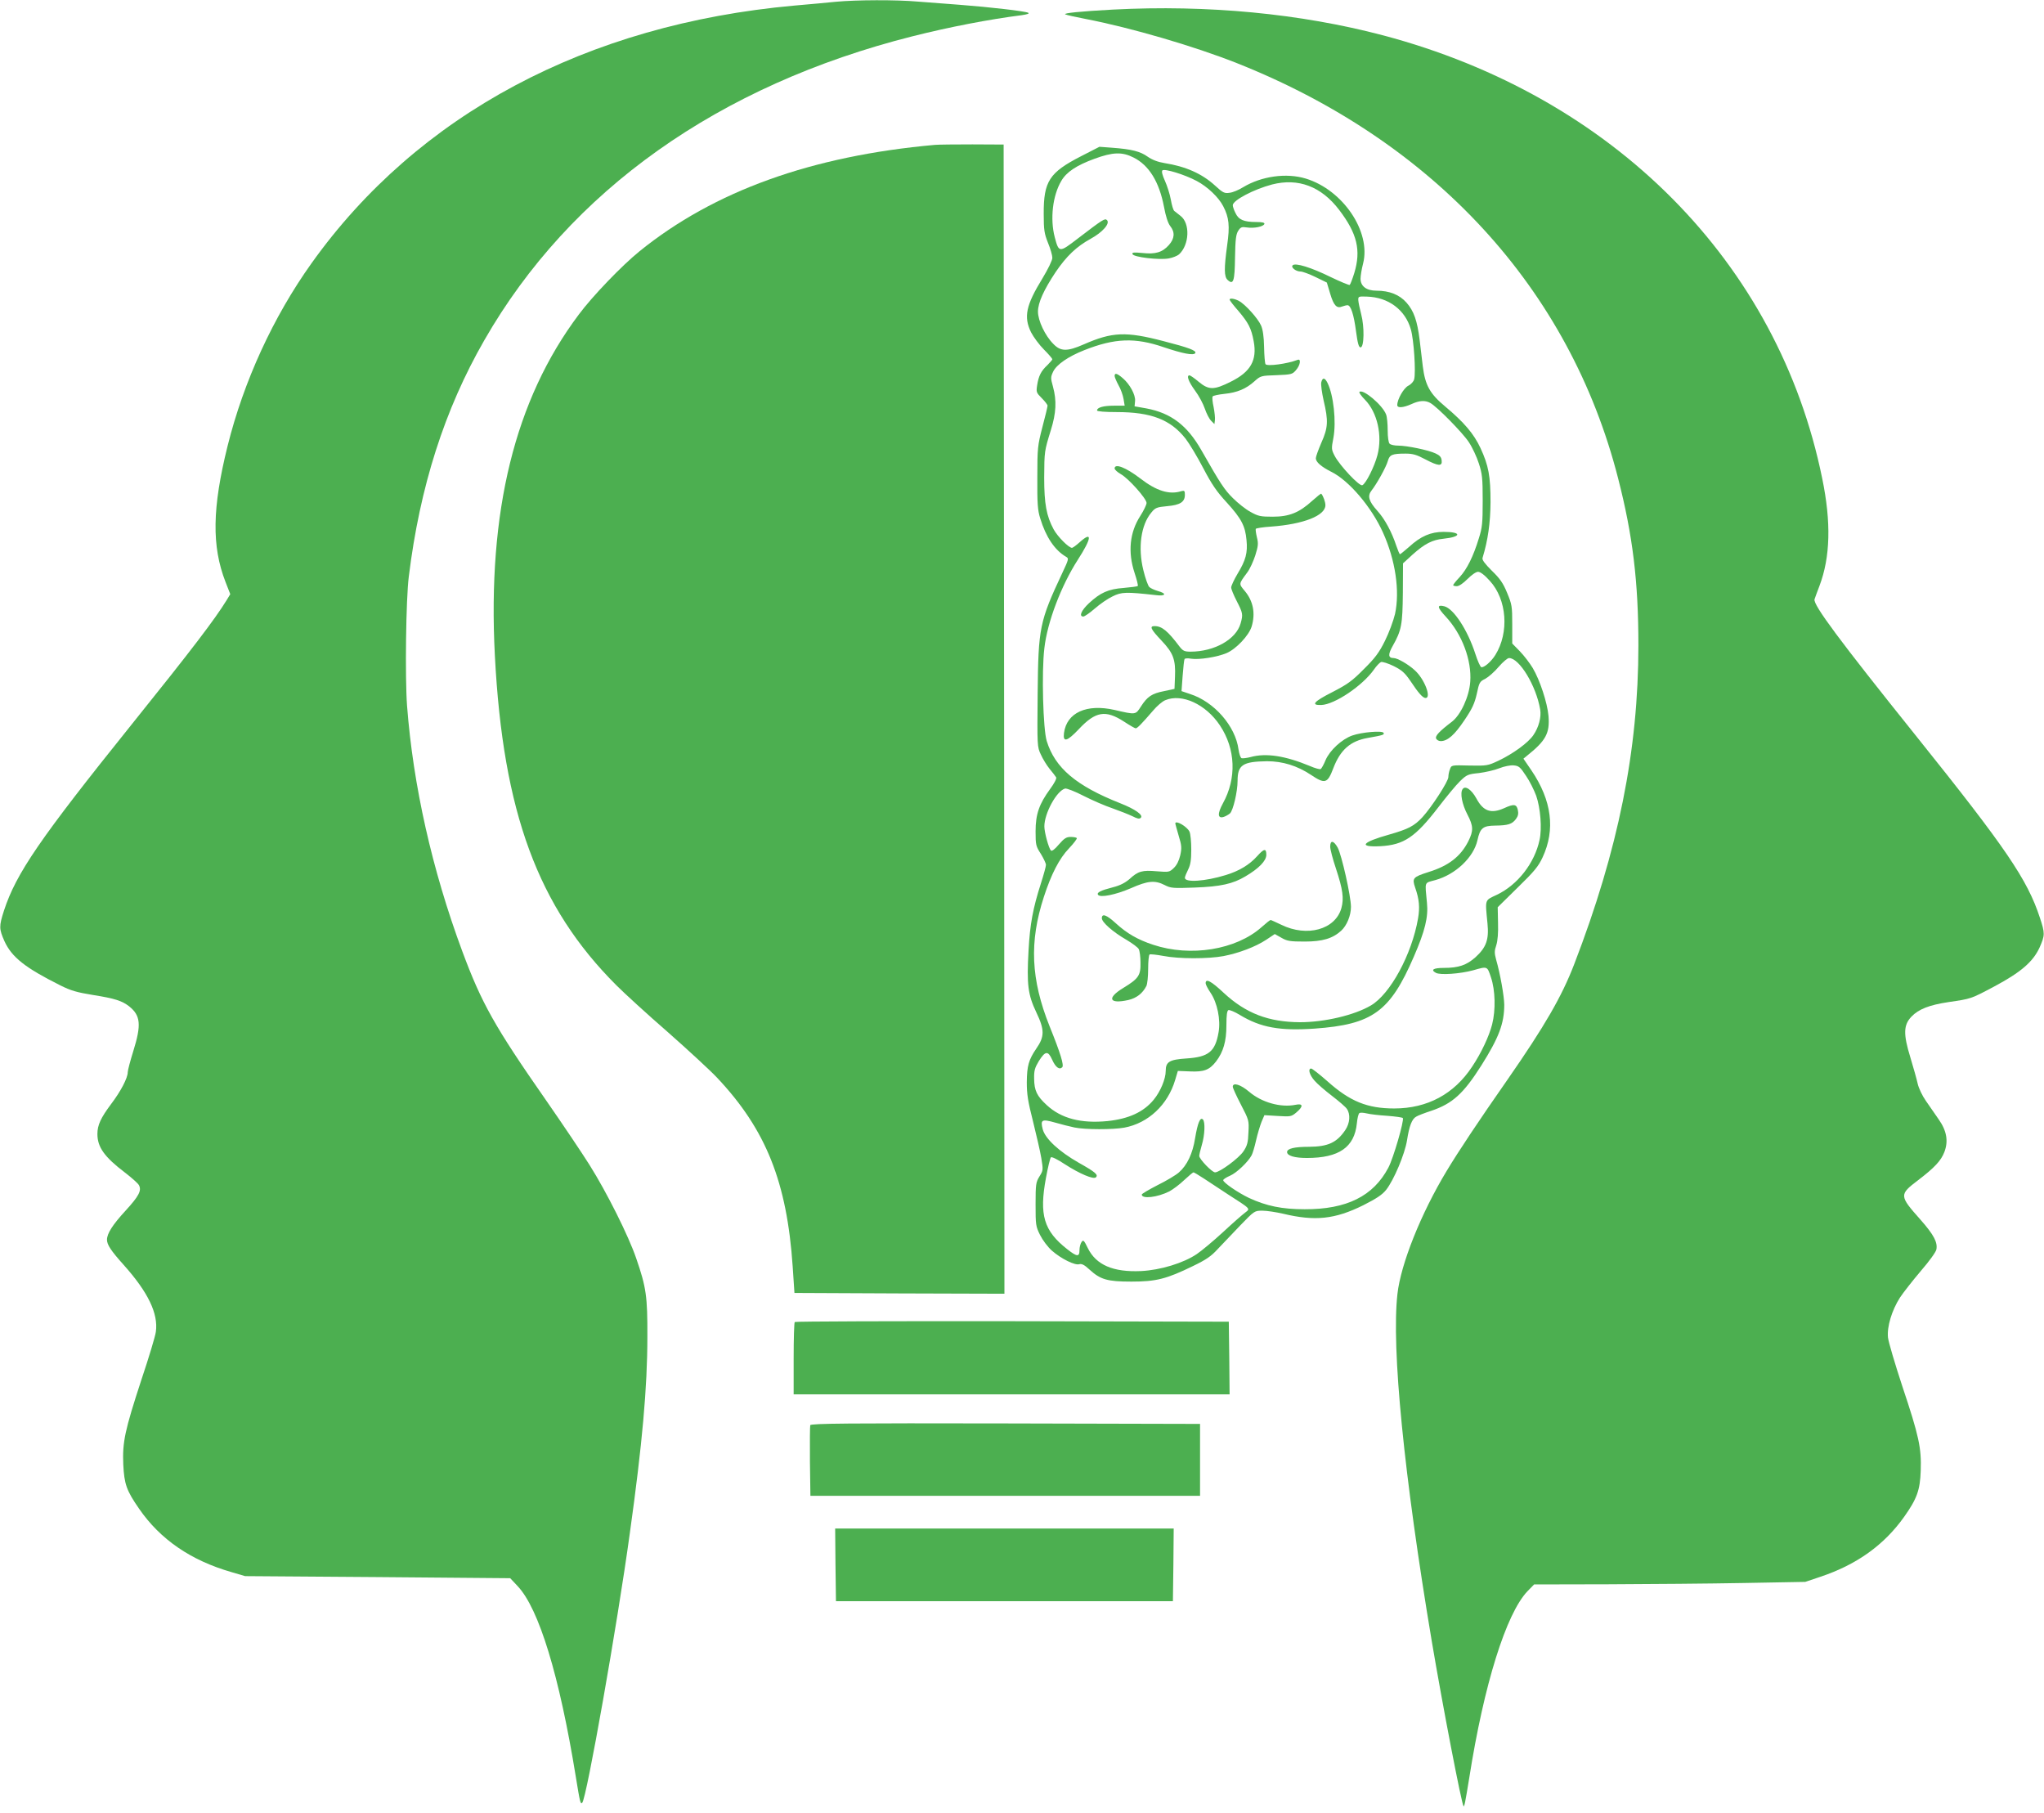
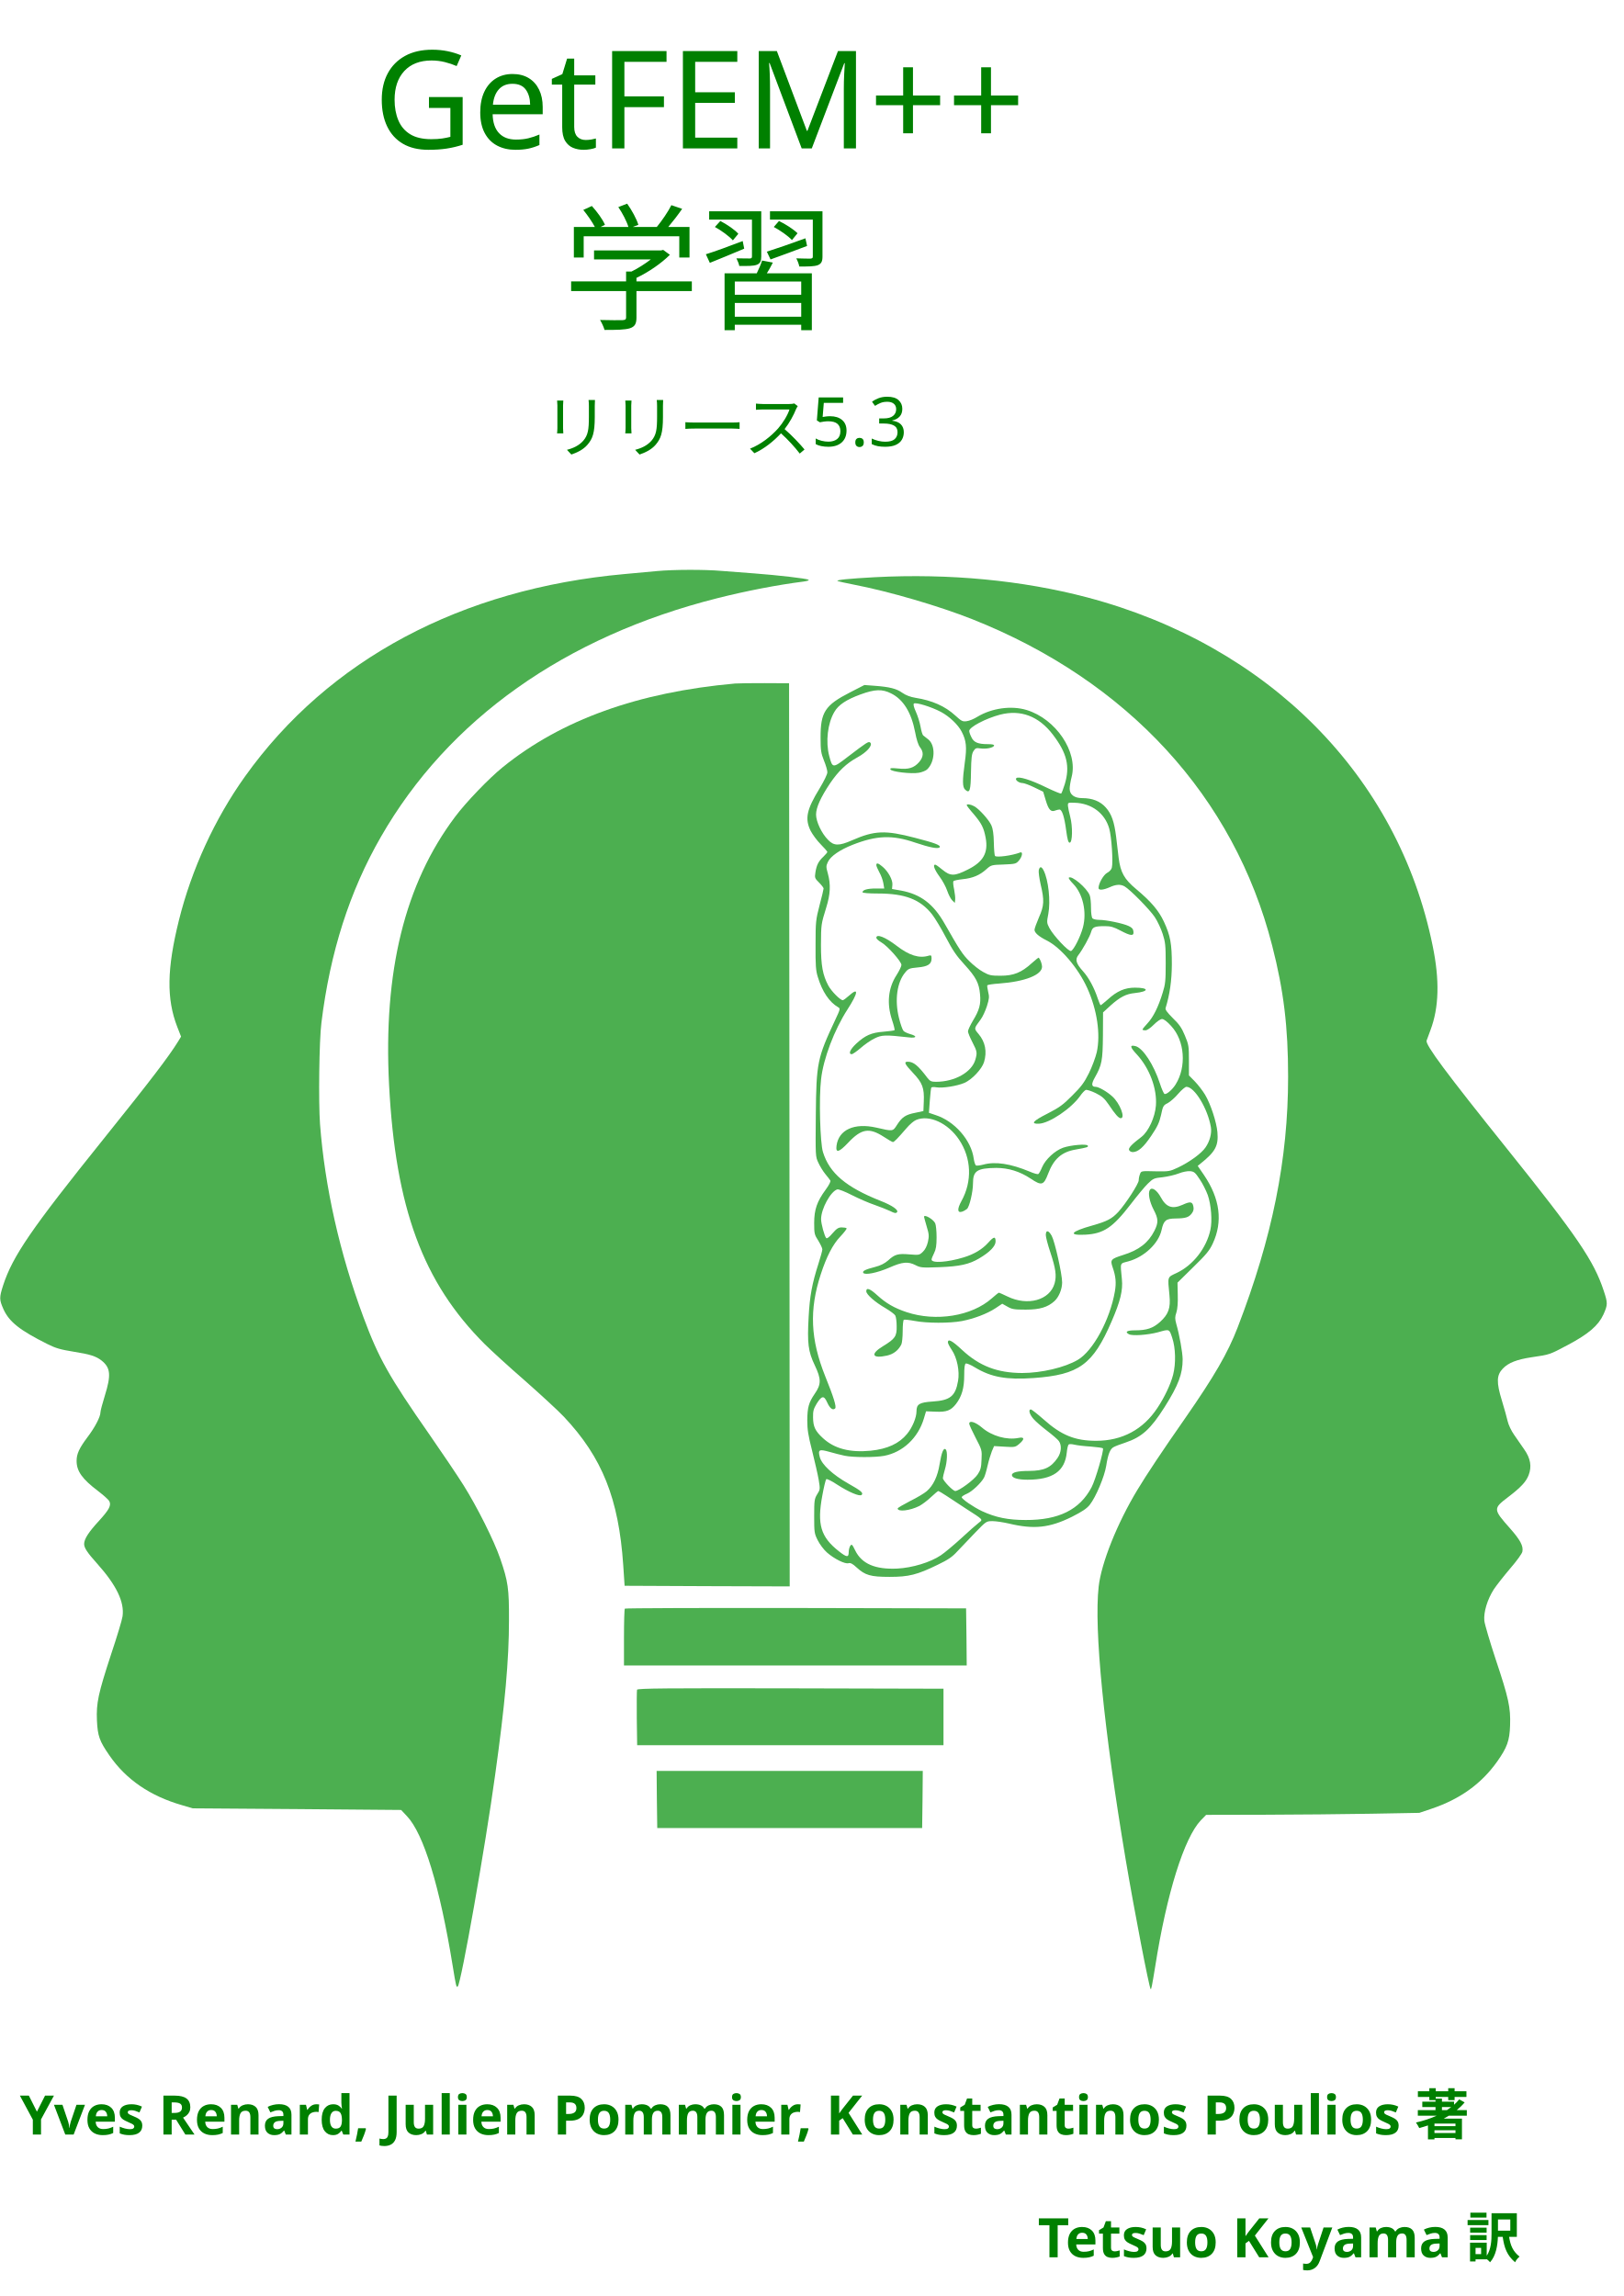
- <svg xmlns="http://www.w3.org/2000/svg" version="1.0" width="1280pt" height="1135pt" viewBox="0 0 1280 1135" preserveAspectRatio="xMidYMid meet">
-   <g transform="translate(0,1135) scale(0.1,-0.1)" fill="#4caf50" stroke="none">
-     <path d="M5235 11339 c-49 -5 -167 -16 -261 -24 -1300 -117 -2358 -681 -3023 -1613 -240 -336 -425 -739 -526 -1145 -96 -387 -100 -626 -13 -850 l30 -77 -23 -38 c-74 -120 -217 -308 -594 -777 -576 -717 -724 -933 -800 -1166 -32 -99 -31 -115 3 -192 46 -100 129 -166 349 -276 68 -34 104 -44 208 -61 133 -21 179 -36 223 -70 73 -58 78 -116 27 -280 -19 -61 -35 -121 -35 -133 0 -36 -44 -120 -104 -199 -65 -87 -86 -132 -86 -188 0 -82 44 -144 172 -241 43 -33 82 -68 88 -79 18 -34 0 -68 -82 -158 -83 -90 -118 -145 -118 -184 0 -31 25 -69 105 -158 152 -170 217 -304 201 -418 -3 -26 -44 -162 -91 -302 -103 -315 -119 -388 -113 -529 6 -123 20 -163 99 -277 133 -193 325 -324 579 -397 l85 -25 830 -6 830 -7 46 -49 c134 -141 262 -561 365 -1195 26 -160 29 -173 40 -162 27 26 220 1117 298 1687 78 558 110 915 110 1230 1 252 -7 310 -70 492 -48 141 -185 414 -292 584 -49 78 -171 259 -271 403 -325 466 -405 610 -526 935 -190 512 -308 1040 -346 1538 -13 176 -7 668 11 808 69 562 224 1047 473 1480 537 937 1468 1597 2682 1903 230 58 479 106 684 132 34 5 49 10 40 15 -18 10 -244 36 -429 50 -80 6 -197 15 -262 20 -136 12 -385 11 -513 -1z" />
-     <path d="M6970 11290 c-204 -11 -314 -22 -299 -30 8 -4 66 -17 129 -29 284 -55 677 -170 945 -276 1237 -491 2085 -1414 2388 -2600 92 -358 127 -648 127 -1045 0 -657 -126 -1281 -402 -1997 -78 -203 -186 -389 -418 -723 -181 -259 -309 -452 -380 -570 -162 -268 -288 -584 -309 -772 -38 -338 41 -1136 215 -2173 68 -404 187 -1021 199 -1033 5 -6 10 19 36 178 92 585 231 1027 364 1167 l42 43 464 1 c255 1 637 4 849 8 l385 7 95 32 c227 76 398 198 524 375 80 113 100 167 104 289 5 143 -11 217 -115 528 -46 140 -87 278 -90 306 -7 68 24 170 75 250 22 33 81 108 131 167 52 60 94 118 97 134 9 45 -17 93 -98 185 -136 153 -136 158 -15 250 102 78 142 121 163 175 26 68 15 133 -35 204 -22 32 -59 85 -81 117 -22 31 -45 80 -51 107 -6 28 -27 102 -46 165 -45 146 -43 203 7 255 45 47 112 73 232 91 143 21 138 19 287 98 165 88 242 154 283 243 34 77 35 89 2 188 -78 238 -212 435 -770 1131 -487 607 -651 828 -641 862 3 10 17 47 31 84 68 180 74 398 17 673 -275 1351 -1307 2392 -2751 2774 -516 136 -1098 192 -1690 161z" />
-     <path d="M5855 10443 c-772 -69 -1384 -289 -1850 -666 -109 -88 -295 -281 -381 -397 -400 -533 -572 -1232 -525 -2135 51 -980 269 -1573 762 -2065 48 -48 192 -180 321 -292 128 -113 268 -242 310 -287 305 -324 436 -652 472 -1181 l11 -165 658 -3 657 -2 -2 3597 -3 3598 -195 1 c-107 0 -213 -1 -235 -3z" />
-     <path d="M6770 10372 c-199 -102 -235 -157 -234 -362 0 -101 4 -123 27 -181 15 -36 27 -78 27 -93 0 -16 -26 -69 -62 -129 -103 -168 -119 -241 -71 -338 15 -29 51 -78 80 -107 29 -29 53 -57 53 -61 0 -4 -14 -20 -31 -37 -40 -37 -55 -68 -64 -125 -7 -44 -5 -48 29 -82 20 -20 36 -41 36 -47 0 -6 -14 -66 -32 -133 -30 -116 -32 -131 -32 -317 -1 -161 2 -205 18 -255 35 -116 91 -200 162 -241 18 -10 17 -15 -23 -100 -143 -305 -151 -342 -155 -759 -3 -325 -3 -331 20 -379 12 -27 37 -68 55 -90 19 -23 37 -46 41 -53 4 -7 -12 -38 -38 -73 -68 -93 -91 -157 -91 -265 0 -85 2 -93 33 -141 17 -28 32 -59 32 -69 0 -10 -14 -61 -31 -114 -51 -159 -69 -257 -78 -422 -12 -213 -4 -277 49 -388 52 -109 52 -151 -1 -227 -47 -69 -58 -107 -59 -210 0 -74 7 -120 39 -245 21 -85 45 -188 52 -230 12 -74 12 -77 -12 -115 -22 -36 -24 -49 -24 -174 0 -128 1 -138 28 -192 16 -32 48 -75 74 -98 58 -51 145 -94 172 -85 15 4 32 -4 64 -34 68 -62 110 -75 262 -75 154 0 219 16 385 97 83 40 115 62 155 106 28 30 91 96 141 148 90 93 90 93 140 93 27 0 85 -9 129 -19 200 -48 324 -35 502 53 83 42 119 66 143 96 49 62 117 224 131 310 14 91 31 135 58 149 11 7 53 23 93 36 134 45 203 108 315 285 109 173 143 262 143 380 -1 55 -25 192 -51 282 -11 41 -11 55 1 90 9 28 13 78 11 141 l-2 97 125 123 c104 101 130 133 156 189 81 174 58 356 -70 545 l-50 73 22 18 c119 95 144 142 135 250 -7 81 -54 225 -99 300 -18 30 -54 77 -80 104 l-48 49 0 120 c0 113 -2 125 -32 197 -25 61 -45 90 -96 139 -44 44 -62 68 -58 80 34 111 49 219 50 348 0 164 -12 230 -63 340 -42 90 -103 161 -221 260 -96 80 -125 133 -140 250 -5 44 -14 119 -20 168 -15 119 -36 180 -82 232 -44 50 -107 75 -188 75 -63 0 -100 28 -100 75 0 18 7 61 16 95 51 199 -126 461 -359 532 -122 37 -277 15 -392 -54 -27 -17 -65 -33 -85 -35 -32 -5 -42 0 -91 45 -82 75 -184 120 -317 141 -42 7 -76 20 -105 40 -46 33 -100 47 -222 56 l-80 6 -115 -59z m328 -8 c97 -48 161 -152 191 -308 11 -60 25 -103 39 -121 31 -39 28 -78 -8 -119 -41 -46 -84 -59 -166 -50 -54 5 -66 4 -62 -7 6 -19 167 -38 227 -27 24 4 53 16 64 25 66 60 71 196 9 242 -15 12 -32 25 -38 30 -7 5 -16 37 -22 71 -6 34 -23 87 -37 118 -16 35 -22 59 -16 65 13 13 140 -26 215 -66 68 -36 138 -103 166 -158 37 -71 42 -124 25 -243 -20 -146 -20 -199 3 -219 36 -33 44 -8 46 141 2 114 6 145 20 167 15 23 22 26 54 21 45 -7 104 5 110 22 2 8 -12 12 -51 12 -77 0 -111 14 -130 56 -10 19 -17 41 -17 49 0 31 132 100 246 130 164 42 308 -12 420 -159 113 -148 138 -253 95 -395 -12 -39 -25 -72 -29 -75 -4 -2 -58 20 -118 49 -124 61 -222 91 -239 74 -13 -13 20 -39 50 -39 11 0 53 -15 92 -34 l72 -35 21 -70 c22 -74 41 -94 75 -80 11 4 26 8 33 8 21 1 40 -58 54 -165 10 -74 17 -99 28 -99 23 0 25 130 4 208 -9 34 -17 73 -18 87 -1 24 1 25 54 23 135 -4 240 -83 275 -205 19 -66 32 -267 21 -312 -3 -14 -19 -32 -37 -41 -29 -15 -69 -85 -69 -121 0 -20 37 -17 89 6 49 23 86 25 118 7 43 -24 203 -187 241 -245 22 -33 50 -93 63 -134 21 -65 24 -91 24 -233 0 -140 -3 -169 -24 -235 -35 -115 -75 -194 -120 -243 -23 -24 -41 -47 -41 -51 0 -3 10 -6 23 -6 14 0 40 18 67 45 26 26 53 45 66 45 14 0 41 -20 73 -56 108 -117 123 -324 35 -465 -26 -42 -72 -81 -88 -76 -6 2 -23 39 -37 83 -49 151 -136 283 -194 298 -48 12 -46 -6 9 -65 102 -110 163 -273 153 -408 -7 -93 -59 -206 -114 -249 -79 -60 -106 -89 -100 -105 4 -10 17 -17 29 -17 43 0 87 39 148 130 50 74 64 105 78 166 15 71 18 77 53 94 20 11 58 44 84 75 26 30 55 55 65 55 65 0 170 -174 195 -322 8 -48 -9 -112 -43 -161 -32 -47 -126 -116 -219 -160 -66 -31 -72 -32 -181 -30 -112 3 -113 3 -122 -23 -6 -14 -10 -36 -10 -49 0 -27 -103 -186 -162 -251 -52 -56 -89 -75 -208 -109 -172 -48 -197 -80 -56 -73 147 8 219 56 364 245 50 65 110 138 135 162 42 41 50 44 119 51 40 5 97 18 127 30 30 12 70 20 90 18 32 -3 41 -10 77 -65 23 -33 51 -90 64 -125 27 -78 37 -205 21 -277 -31 -145 -137 -281 -267 -343 -78 -37 -74 -24 -59 -180 10 -101 -8 -150 -75 -211 -56 -50 -106 -67 -199 -67 -65 0 -84 -12 -49 -31 28 -15 151 -6 233 16 91 26 88 27 112 -45 27 -80 30 -204 7 -294 -19 -74 -68 -179 -125 -264 -113 -172 -281 -262 -488 -262 -168 0 -277 44 -418 170 -50 44 -96 80 -102 80 -22 0 -11 -40 21 -76 17 -20 67 -63 109 -95 43 -33 85 -69 93 -81 24 -34 20 -90 -10 -134 -53 -78 -108 -103 -226 -104 -92 0 -138 -11 -138 -33 0 -23 47 -37 124 -37 201 0 298 67 313 217 3 32 10 61 16 64 5 4 25 3 46 -2 20 -5 78 -12 129 -15 51 -4 94 -10 97 -14 9 -15 -59 -251 -91 -311 -94 -178 -261 -261 -524 -260 -141 0 -239 20 -349 71 -69 33 -161 96 -161 111 0 5 19 18 43 28 40 17 113 86 135 128 6 11 19 53 28 94 9 40 25 92 34 115 l18 42 84 -5 c80 -5 85 -4 116 22 45 38 43 58 -5 48 -93 -19 -213 15 -291 82 -53 45 -102 60 -102 31 0 -8 23 -58 51 -112 50 -96 51 -99 47 -174 -2 -63 -8 -84 -31 -118 -28 -43 -149 -132 -178 -132 -19 0 -99 83 -99 103 0 7 7 38 16 68 19 63 22 145 7 160 -17 17 -33 -21 -49 -117 -15 -96 -50 -170 -102 -215 -18 -16 -78 -52 -133 -79 -54 -28 -99 -54 -99 -59 0 -29 98 -18 173 20 22 12 64 43 92 70 29 27 55 49 59 49 3 0 32 -17 64 -38 31 -21 100 -66 152 -100 146 -94 141 -88 106 -115 -16 -12 -79 -67 -138 -122 -60 -55 -134 -117 -164 -137 -83 -56 -227 -100 -348 -106 -175 -8 -282 38 -334 144 -24 49 -28 53 -39 38 -7 -10 -13 -33 -13 -51 0 -44 -16 -42 -77 6 -147 115 -176 215 -133 446 12 66 26 124 31 129 5 5 42 -13 87 -43 93 -60 180 -97 195 -82 16 16 -4 33 -109 92 -121 69 -208 149 -224 208 -16 61 -6 66 76 43 38 -11 93 -25 122 -31 67 -14 242 -14 313 -1 150 28 272 143 318 298 l17 57 76 -3 c87 -4 122 9 163 62 46 60 65 127 65 226 0 66 4 92 13 96 7 2 40 -11 72 -31 131 -79 251 -100 468 -85 362 26 472 106 621 451 70 161 91 248 82 336 -13 139 -19 123 53 143 126 35 239 142 263 249 17 77 34 91 111 92 81 1 106 9 130 41 14 19 17 34 12 57 -8 37 -25 39 -86 11 -81 -36 -130 -20 -173 60 -31 57 -71 84 -87 59 -17 -24 -3 -95 30 -158 38 -73 39 -102 6 -168 -48 -95 -123 -154 -250 -193 -97 -31 -103 -38 -83 -97 26 -74 30 -125 18 -194 -39 -225 -174 -473 -295 -544 -103 -61 -291 -105 -444 -105 -197 1 -339 55 -478 184 -79 74 -113 92 -113 60 0 -8 14 -35 31 -60 42 -62 64 -169 50 -247 -21 -122 -63 -155 -202 -164 -106 -7 -129 -21 -129 -78 0 -50 -33 -129 -75 -180 -63 -77 -156 -120 -290 -134 -165 -16 -289 16 -380 100 -62 57 -78 91 -79 165 -1 51 4 68 29 110 41 65 58 67 84 9 21 -47 45 -65 63 -47 12 12 -11 88 -79 256 -118 295 -128 529 -36 811 46 142 97 241 157 303 31 33 53 62 49 65 -3 4 -21 7 -39 7 -26 0 -40 -9 -73 -47 -26 -31 -44 -44 -50 -38 -14 15 -41 114 -41 151 0 82 77 223 130 237 10 2 62 -18 116 -46 55 -28 136 -63 181 -78 45 -16 101 -38 124 -49 31 -16 44 -19 53 -10 17 17 -35 54 -129 91 -276 109 -408 221 -460 389 -23 73 -33 433 -15 581 18 163 105 392 210 555 87 135 92 182 11 109 -21 -19 -43 -35 -48 -35 -20 0 -90 70 -115 116 -45 84 -59 159 -59 324 1 165 1 165 42 298 33 106 37 183 13 271 -15 54 -15 60 1 94 21 44 94 95 196 135 190 75 317 80 497 18 119 -40 186 -53 197 -37 9 16 -39 34 -198 75 -237 62 -322 58 -500 -20 -105 -46 -145 -45 -191 3 -52 52 -96 146 -96 202 0 56 37 137 111 248 68 100 130 159 219 208 75 41 123 96 102 117 -13 13 -26 4 -182 -115 -117 -90 -119 -90 -145 8 -30 115 -13 261 41 352 32 56 96 98 208 139 115 42 173 44 244 8z" />
-     <path d="M7700 9474 c0 -4 25 -37 57 -73 62 -74 79 -107 94 -188 22 -118 -19 -191 -142 -252 -107 -54 -139 -54 -203 -1 -26 22 -52 40 -57 40 -21 0 -6 -40 35 -96 24 -32 51 -83 61 -113 10 -29 27 -63 39 -75 l21 -21 3 24 c2 14 -2 51 -8 82 -7 31 -10 61 -6 67 3 5 36 12 73 16 81 8 137 32 189 79 38 34 41 35 137 38 94 4 100 5 123 32 27 31 33 73 10 64 -64 -25 -192 -42 -201 -27 -4 6 -8 54 -9 108 -1 63 -8 110 -19 134 -19 44 -100 134 -139 154 -28 15 -58 19 -58 8z" />
-     <path d="M6980 8996 c0 -7 11 -33 24 -57 14 -24 28 -63 32 -87 l7 -42 -67 0 c-66 0 -106 -11 -106 -30 0 -6 51 -10 123 -10 216 0 337 -47 431 -166 24 -31 74 -114 111 -185 53 -101 84 -147 148 -216 91 -100 115 -146 123 -235 8 -79 -5 -126 -56 -210 -22 -37 -40 -76 -40 -86 0 -11 16 -49 35 -86 38 -74 40 -83 24 -139 -28 -100 -164 -177 -314 -177 -37 0 -47 5 -67 30 -76 101 -112 130 -158 130 -33 0 -24 -19 43 -90 74 -78 90 -119 85 -229 l-3 -74 -65 -14 c-77 -15 -105 -34 -145 -96 -34 -53 -31 -53 -165 -22 -176 40 -300 -17 -317 -144 -8 -61 19 -54 92 23 106 113 168 123 284 48 35 -23 68 -42 73 -42 10 0 38 29 108 110 24 29 59 59 77 66 104 44 254 -25 342 -157 99 -148 106 -332 19 -489 -35 -64 -33 -96 4 -85 13 4 30 14 40 22 20 17 48 137 48 204 0 100 32 121 185 123 97 0 188 -28 274 -85 88 -59 104 -55 140 40 44 116 107 172 217 191 96 17 105 20 98 32 -9 15 -136 4 -196 -17 -65 -23 -140 -92 -167 -154 -11 -27 -25 -53 -31 -56 -5 -3 -35 5 -67 19 -154 64 -275 83 -372 56 -23 -6 -49 -9 -56 -7 -7 3 -15 27 -19 54 -19 147 -153 300 -304 348 l-53 18 7 96 c4 53 9 100 12 105 2 4 21 6 40 2 50 -8 164 10 223 35 61 26 140 111 157 166 25 83 10 160 -43 223 -38 46 -39 42 15 115 17 22 39 71 51 108 18 58 20 74 10 113 -6 25 -9 49 -7 53 3 4 46 11 96 14 204 15 340 69 340 134 0 20 -13 57 -26 72 -2 2 -27 -18 -56 -44 -82 -75 -145 -100 -248 -100 -76 0 -91 3 -139 30 -30 16 -79 55 -110 86 -53 52 -78 90 -197 299 -89 157 -191 234 -345 263 l-74 13 3 33 c4 38 -33 107 -79 145 -34 29 -49 33 -49 12z" />
-     <path d="M8274 8956 c-3 -14 4 -65 15 -114 30 -127 28 -169 -14 -263 -19 -44 -35 -88 -35 -98 0 -24 34 -53 97 -85 111 -55 251 -220 323 -379 79 -174 107 -368 76 -511 -10 -42 -38 -118 -63 -168 -36 -73 -62 -108 -132 -177 -74 -75 -102 -95 -199 -145 -116 -59 -135 -82 -68 -80 84 3 259 121 330 222 15 22 35 43 44 47 9 3 44 -8 79 -25 52 -26 70 -42 105 -93 51 -77 78 -107 95 -107 39 0 -7 120 -68 174 -40 37 -108 76 -132 76 -34 0 -36 22 -6 75 56 99 62 134 64 334 l1 184 59 54 c77 69 124 93 194 100 115 12 116 43 1 43 -80 0 -143 -27 -216 -94 -29 -25 -54 -46 -57 -46 -3 0 -13 24 -23 53 -28 85 -71 166 -118 218 -55 61 -64 94 -37 128 33 42 92 148 102 185 11 39 27 46 111 46 45 0 69 -7 122 -35 83 -44 109 -46 104 -8 -2 21 -12 32 -38 44 -44 21 -179 49 -234 49 -23 0 -47 5 -54 12 -7 7 -12 41 -12 84 0 40 -4 84 -10 99 -22 59 -146 163 -167 141 -4 -3 12 -26 35 -49 77 -79 110 -223 78 -346 -19 -73 -73 -180 -95 -189 -19 -7 -139 121 -172 182 -22 42 -22 47 -9 114 19 102 1 269 -37 345 -17 34 -31 35 -39 3z" />
-     <path d="M6980 8417 c0 -7 17 -23 38 -35 49 -27 162 -154 162 -181 0 -11 -18 -48 -39 -81 -67 -103 -79 -227 -36 -357 14 -42 23 -78 20 -82 -4 -3 -43 -8 -88 -12 -97 -7 -147 -30 -218 -96 -48 -45 -64 -83 -35 -83 8 0 41 23 72 50 32 28 81 62 111 76 56 28 84 29 271 8 63 -8 71 10 12 26 -21 6 -45 17 -53 25 -8 8 -25 55 -37 105 -35 141 -15 284 50 361 24 30 34 34 99 40 81 7 111 26 111 71 0 25 -3 28 -22 23 -75 -24 -156 1 -258 80 -89 68 -160 96 -160 62z" />
-     <path d="M7360 6194 c0 -3 10 -37 21 -76 19 -62 20 -77 10 -123 -8 -34 -22 -62 -40 -79 -28 -27 -31 -27 -107 -21 -91 8 -117 1 -171 -49 -27 -23 -59 -40 -103 -51 -78 -20 -103 -33 -94 -47 13 -20 111 0 206 41 106 47 150 51 211 20 39 -20 52 -21 187 -16 164 6 240 23 319 70 85 50 131 98 131 135 0 42 -14 40 -57 -8 -49 -55 -115 -94 -198 -119 -127 -39 -255 -48 -255 -17 0 7 9 29 20 51 15 30 20 59 20 127 0 48 -5 98 -11 111 -15 32 -89 75 -89 51z" />
-     <path d="M8330 6049 c0 -16 16 -78 36 -137 43 -130 51 -187 34 -248 -38 -134 -215 -183 -376 -104 -34 16 -64 30 -67 30 -4 0 -29 -20 -57 -45 -160 -142 -445 -188 -679 -110 -97 32 -164 71 -233 134 -59 54 -88 64 -88 32 0 -25 69 -86 154 -135 37 -22 72 -48 77 -58 6 -11 11 -49 11 -84 2 -81 -12 -101 -107 -159 -106 -64 -90 -103 31 -76 51 12 89 41 113 88 6 12 11 60 11 107 0 47 4 87 9 90 4 3 43 -1 86 -9 97 -19 281 -19 377 -1 97 19 200 58 267 102 l54 36 41 -23 c36 -21 54 -24 146 -24 112 0 175 19 229 68 35 32 61 95 61 149 0 66 -58 325 -83 371 -25 45 -47 49 -47 6z" />
-     <path d="M4977 3073 c-4 -3 -7 -107 -7 -230 l0 -223 1365 0 1365 0 -2 228 -3 227 -1356 3 c-745 1 -1359 -1 -1362 -5z" />
-     <path d="M5074 2427 c-2 -7 -3 -109 -2 -227 l3 -215 1220 0 1220 0 0 225 0 225 -1218 3 c-981 2 -1219 0 -1223 -11z" />
-     <path d="M5232 1553 l3 -228 1055 0 1055 0 3 228 2 227 -1060 0 -1060 0 2 -227z" />
+ <svg xmlns="http://www.w3.org/2000/svg" version="1.0" width="420mm" height="594mm" viewBox="0 0 1190.551 1683.78" preserveAspectRatio="xMidYMid meet" id="svg30">
+   <defs id="defs34" />
+   <g transform="matrix(0.09205379,0,0,-0.09205379,0.01372538,1462.573)" id="g28" style="fill:#4caf50;stroke:none">
+     <path d="m 5235,11339 c -49,-5 -167,-16 -261,-24 -1300,-117 -2358,-681 -3023,-1613 -240,-336 -425,-739 -526,-1145 -96,-387 -100,-626 -13,-850 l 30,-77 -23,-38 C 1345,7472 1202,7284 825,6815 249,6098 101,5882 25,5649 c -32,-99 -31,-115 3,-192 46,-100 129,-166 349,-276 68,-34 104,-44 208,-61 133,-21 179,-36 223,-70 73,-58 78,-116 27,-280 -19,-61 -35,-121 -35,-133 0,-36 -44,-120 -104,-199 -65,-87 -86,-132 -86,-188 0,-82 44,-144 172,-241 43,-33 82,-68 88,-79 18,-34 0,-68 -82,-158 -83,-90 -118,-145 -118,-184 0,-31 25,-69 105,-158 152,-170 217,-304 201,-418 -3,-26 -44,-162 -91,-302 -103,-315 -119,-388 -113,-529 6,-123 20,-163 99,-277 133,-193 325,-324 579,-397 l 85,-25 830,-6 830,-7 46,-49 c 134,-141 262,-561 365,-1195 26,-160 29,-173 40,-162 27,26 220,1117 298,1687 78,558 110,915 110,1230 1,252 -7,310 -70,492 -48,141 -185,414 -292,584 -49,78 -171,259 -271,403 -325,466 -405,610 -526,935 -190,512 -308,1040 -346,1538 -13,176 -7,668 11,808 69,562 224,1047 473,1480 537,937 1468,1597 2682,1903 230,58 479,106 684,132 34,5 49,10 40,15 -18,10 -244,36 -429,50 -80,6 -197,15 -262,20 -136,12 -385,11 -513,-1 z" id="path2" />
+     <path d="m 6970,11290 c -204,-11 -314,-22 -299,-30 8,-4 66,-17 129,-29 284,-55 677,-170 945,-276 1237,-491 2085,-1414 2388,-2600 92,-358 127,-648 127,-1045 0,-657 -126,-1281 -402,-1997 -78,-203 -186,-389 -418,-723 -181,-259 -309,-452 -380,-570 -162,-268 -288,-584 -309,-772 -38,-338 41,-1136 215,-2173 68,-404 187,-1021 199,-1033 5,-6 10,19 36,178 92,585 231,1027 364,1167 l 42,43 464,1 c 255,1 637,4 849,8 l 385,7 95,32 c 227,76 398,198 524,375 80,113 100,167 104,289 5,143 -11,217 -115,528 -46,140 -87,278 -90,306 -7,68 24,170 75,250 22,33 81,108 131,167 52,60 94,118 97,134 9,45 -17,93 -98,185 -136,153 -136,158 -15,250 102,78 142,121 163,175 26,68 15,133 -35,204 -22,32 -59,85 -81,117 -22,31 -45,80 -51,107 -6,28 -27,102 -46,165 -45,146 -43,203 7,255 45,47 112,73 232,91 143,21 138,19 287,98 165,88 242,154 283,243 34,77 35,89 2,188 -78,238 -212,435 -770,1131 -487,607 -651,828 -641,862 3,10 17,47 31,84 68,180 74,398 17,673 -275,1351 -1307,2392 -2751,2774 -516,136 -1098,192 -1690,161 z" id="path4" />
+     <path d="m 5855,10443 c -772,-69 -1384,-289 -1850,-666 -109,-88 -295,-281 -381,-397 -400,-533 -572,-1232 -525,-2135 51,-980 269,-1573 762,-2065 48,-48 192,-180 321,-292 128,-113 268,-242 310,-287 305,-324 436,-652 472,-1181 l 11,-165 658,-3 657,-2 -2,3597 -3,3598 -195,1 c -107,0 -213,-1 -235,-3 z" id="path6" />
+     <path d="m 6770,10372 c -199,-102 -235,-157 -234,-362 0,-101 4,-123 27,-181 15,-36 27,-78 27,-93 0,-16 -26,-69 -62,-129 -103,-168 -119,-241 -71,-338 15,-29 51,-78 80,-107 29,-29 53,-57 53,-61 0,-4 -14,-20 -31,-37 -40,-37 -55,-68 -64,-125 -7,-44 -5,-48 29,-82 20,-20 36,-41 36,-47 0,-6 -14,-66 -32,-133 -30,-116 -32,-131 -32,-317 -1,-161 2,-205 18,-255 35,-116 91,-200 162,-241 18,-10 17,-15 -23,-100 -143,-305 -151,-342 -155,-759 -3,-325 -3,-331 20,-379 12,-27 37,-68 55,-90 19,-23 37,-46 41,-53 4,-7 -12,-38 -38,-73 -68,-93 -91,-157 -91,-265 0,-85 2,-93 33,-141 17,-28 32,-59 32,-69 0,-10 -14,-61 -31,-114 -51,-159 -69,-257 -78,-422 -12,-213 -4,-277 49,-388 52,-109 52,-151 -1,-227 -47,-69 -58,-107 -59,-210 0,-74 7,-120 39,-245 21,-85 45,-188 52,-230 12,-74 12,-77 -12,-115 -22,-36 -24,-49 -24,-174 0,-128 1,-138 28,-192 16,-32 48,-75 74,-98 58,-51 145,-94 172,-85 15,4 32,-4 64,-34 68,-62 110,-75 262,-75 154,0 219,16 385,97 83,40 115,62 155,106 28,30 91,96 141,148 90,93 90,93 140,93 27,0 85,-9 129,-19 200,-48 324,-35 502,53 83,42 119,66 143,96 49,62 117,224 131,310 14,91 31,135 58,149 11,7 53,23 93,36 134,45 203,108 315,285 109,173 143,262 143,380 -1,55 -25,192 -51,282 -11,41 -11,55 1,90 9,28 13,78 11,141 l -2,97 125,123 c 104,101 130,133 156,189 81,174 58,356 -70,545 l -50,73 22,18 c 119,95 144,142 135,250 -7,81 -54,225 -99,300 -18,30 -54,77 -80,104 l -48,49 v 120 c 0,113 -2,125 -32,197 -25,61 -45,90 -96,139 -44,44 -62,68 -58,80 34,111 49,219 50,348 0,164 -12,230 -63,340 -42,90 -103,161 -221,260 -96,80 -125,133 -140,250 -5,44 -14,119 -20,168 -15,119 -36,180 -82,232 -44,50 -107,75 -188,75 -63,0 -100,28 -100,75 0,18 7,61 16,95 51,199 -126,461 -359,532 -122,37 -277,15 -392,-54 -27,-17 -65,-33 -85,-35 -32,-5 -42,0 -91,45 -82,75 -184,120 -317,141 -42,7 -76,20 -105,40 -46,33 -100,47 -222,56 l -80,6 z m 328,-8 c 97,-48 161,-152 191,-308 11,-60 25,-103 39,-121 31,-39 28,-78 -8,-119 -41,-46 -84,-59 -166,-50 -54,5 -66,4 -62,-7 6,-19 167,-38 227,-27 24,4 53,16 64,25 66,60 71,196 9,242 -15,12 -32,25 -38,30 -7,5 -16,37 -22,71 -6,34 -23,87 -37,118 -16,35 -22,59 -16,65 13,13 140,-26 215,-66 68,-36 138,-103 166,-158 37,-71 42,-124 25,-243 -20,-146 -20,-199 3,-219 36,-33 44,-8 46,141 2,114 6,145 20,167 15,23 22,26 54,21 45,-7 104,5 110,22 2,8 -12,12 -51,12 -77,0 -111,14 -130,56 -10,19 -17,41 -17,49 0,31 132,100 246,130 164,42 308,-12 420,-159 113,-148 138,-253 95,-395 -12,-39 -25,-72 -29,-75 -4,-2 -58,20 -118,49 -124,61 -222,91 -239,74 -13,-13 20,-39 50,-39 11,0 53,-15 92,-34 l 72,-35 21,-70 c 22,-74 41,-94 75,-80 11,4 26,8 33,8 21,1 40,-58 54,-165 10,-74 17,-99 28,-99 23,0 25,130 4,208 -9,34 -17,73 -18,87 -1,24 1,25 54,23 135,-4 240,-83 275,-205 19,-66 32,-267 21,-312 -3,-14 -19,-32 -37,-41 -29,-15 -69,-85 -69,-121 0,-20 37,-17 89,6 49,23 86,25 118,7 43,-24 203,-187 241,-245 22,-33 50,-93 63,-134 21,-65 24,-91 24,-233 0,-140 -3,-169 -24,-235 -35,-115 -75,-194 -120,-243 -23,-24 -41,-47 -41,-51 0,-3 10,-6 23,-6 14,0 40,18 67,45 26,26 53,45 66,45 14,0 41,-20 73,-56 108,-117 123,-324 35,-465 -26,-42 -72,-81 -88,-76 -6,2 -23,39 -37,83 -49,151 -136,283 -194,298 -48,12 -46,-6 9,-65 102,-110 163,-273 153,-408 -7,-93 -59,-206 -114,-249 -79,-60 -106,-89 -100,-105 4,-10 17,-17 29,-17 43,0 87,39 148,130 50,74 64,105 78,166 15,71 18,77 53,94 20,11 58,44 84,75 26,30 55,55 65,55 65,0 170,-174 195,-322 8,-48 -9,-112 -43,-161 -32,-47 -126,-116 -219,-160 -66,-31 -72,-32 -181,-30 -112,3 -113,3 -122,-23 -6,-14 -10,-36 -10,-49 0,-27 -103,-186 -162,-251 -52,-56 -89,-75 -208,-109 -172,-48 -197,-80 -56,-73 147,8 219,56 364,245 50,65 110,138 135,162 42,41 50,44 119,51 40,5 97,18 127,30 30,12 70,20 90,18 32,-3 41,-10 77,-65 23,-33 51,-90 64,-125 27,-78 37,-205 21,-277 -31,-145 -137,-281 -267,-343 -78,-37 -74,-24 -59,-180 10,-101 -8,-150 -75,-211 -56,-50 -106,-67 -199,-67 -65,0 -84,-12 -49,-31 28,-15 151,-6 233,16 91,26 88,27 112,-45 27,-80 30,-204 7,-294 -19,-74 -68,-179 -125,-264 -113,-172 -281,-262 -488,-262 -168,0 -277,44 -418,170 -50,44 -96,80 -102,80 -22,0 -11,-40 21,-76 17,-20 67,-63 109,-95 43,-33 85,-69 93,-81 24,-34 20,-90 -10,-134 -53,-78 -108,-103 -226,-104 -92,0 -138,-11 -138,-33 0,-23 47,-37 124,-37 201,0 298,67 313,217 3,32 10,61 16,64 5,4 25,3 46,-2 20,-5 78,-12 129,-15 51,-4 94,-10 97,-14 9,-15 -59,-251 -91,-311 -94,-178 -261,-261 -524,-260 -141,0 -239,20 -349,71 -69,33 -161,96 -161,111 0,5 19,18 43,28 40,17 113,86 135,128 6,11 19,53 28,94 9,40 25,92 34,115 l 18,42 84,-5 c 80,-5 85,-4 116,22 45,38 43,58 -5,48 -93,-19 -213,15 -291,82 -53,45 -102,60 -102,31 0,-8 23,-58 51,-112 50,-96 51,-99 47,-174 -2,-63 -8,-84 -31,-118 -28,-43 -149,-132 -178,-132 -19,0 -99,83 -99,103 0,7 7,38 16,68 19,63 22,145 7,160 -17,17 -33,-21 -49,-117 -15,-96 -50,-170 -102,-215 -18,-16 -78,-52 -133,-79 -54,-28 -99,-54 -99,-59 0,-29 98,-18 173,20 22,12 64,43 92,70 29,27 55,49 59,49 3,0 32,-17 64,-38 31,-21 100,-66 152,-100 146,-94 141,-88 106,-115 -16,-12 -79,-67 -138,-122 -60,-55 -134,-117 -164,-137 -83,-56 -227,-100 -348,-106 -175,-8 -282,38 -334,144 -24,49 -28,53 -39,38 -7,-10 -13,-33 -13,-51 0,-44 -16,-42 -77,6 -147,115 -176,215 -133,446 12,66 26,124 31,129 5,5 42,-13 87,-43 93,-60 180,-97 195,-82 16,16 -4,33 -109,92 -121,69 -208,149 -224,208 -16,61 -6,66 76,43 38,-11 93,-25 122,-31 67,-14 242,-14 313,-1 150,28 272,143 318,298 l 17,57 76,-3 c 87,-4 122,9 163,62 46,60 65,127 65,226 0,66 4,92 13,96 7,2 40,-11 72,-31 131,-79 251,-100 468,-85 362,26 472,106 621,451 70,161 91,248 82,336 -13,139 -19,123 53,143 126,35 239,142 263,249 17,77 34,91 111,92 81,1 106,9 130,41 14,19 17,34 12,57 -8,37 -25,39 -86,11 -81,-36 -130,-20 -173,60 -31,57 -71,84 -87,59 -17,-24 -3,-95 30,-158 38,-73 39,-102 6,-168 -48,-95 -123,-154 -250,-193 -97,-31 -103,-38 -83,-97 26,-74 30,-125 18,-194 -39,-225 -174,-473 -295,-544 -103,-61 -291,-105 -444,-105 -197,1 -339,55 -478,184 -79,74 -113,92 -113,60 0,-8 14,-35 31,-60 42,-62 64,-169 50,-247 -21,-122 -63,-155 -202,-164 -106,-7 -129,-21 -129,-78 0,-50 -33,-129 -75,-180 -63,-77 -156,-120 -290,-134 -165,-16 -289,16 -380,100 -62,57 -78,91 -79,165 -1,51 4,68 29,110 41,65 58,67 84,9 21,-47 45,-65 63,-47 12,12 -11,88 -79,256 -118,295 -128,529 -36,811 46,142 97,241 157,303 31,33 53,62 49,65 -3,4 -21,7 -39,7 -26,0 -40,-9 -73,-47 -26,-31 -44,-44 -50,-38 -14,15 -41,114 -41,151 0,82 77,223 130,237 10,2 62,-18 116,-46 55,-28 136,-63 181,-78 45,-16 101,-38 124,-49 31,-16 44,-19 53,-10 17,17 -35,54 -129,91 -276,109 -408,221 -460,389 -23,73 -33,433 -15,581 18,163 105,392 210,555 87,135 92,182 11,109 -21,-19 -43,-35 -48,-35 -20,0 -90,70 -115,116 -45,84 -59,159 -59,324 1,165 1,165 42,298 33,106 37,183 13,271 -15,54 -15,60 1,94 21,44 94,95 196,135 190,75 317,80 497,18 119,-40 186,-53 197,-37 9,16 -39,34 -198,75 -237,62 -322,58 -500,-20 -105,-46 -145,-45 -191,3 -52,52 -96,146 -96,202 0,56 37,137 111,248 68,100 130,159 219,208 75,41 123,96 102,117 -13,13 -26,4 -182,-115 -117,-90 -119,-90 -145,8 -30,115 -13,261 41,352 32,56 96,98 208,139 115,42 173,44 244,8 z" id="path8" />
+     <path d="m 7700,9474 c 0,-4 25,-37 57,-73 62,-74 79,-107 94,-188 22,-118 -19,-191 -142,-252 -107,-54 -139,-54 -203,-1 -26,22 -52,40 -57,40 -21,0 -6,-40 35,-96 24,-32 51,-83 61,-113 10,-29 27,-63 39,-75 l 21,-21 3,24 c 2,14 -2,51 -8,82 -7,31 -10,61 -6,67 3,5 36,12 73,16 81,8 137,32 189,79 38,34 41,35 137,38 94,4 100,5 123,32 27,31 33,73 10,64 -64,-25 -192,-42 -201,-27 -4,6 -8,54 -9,108 -1,63 -8,110 -19,134 -19,44 -100,134 -139,154 -28,15 -58,19 -58,8 z" id="path10" />
+     <path d="m 6980,8996 c 0,-7 11,-33 24,-57 14,-24 28,-63 32,-87 l 7,-42 h -67 c -66,0 -106,-11 -106,-30 0,-6 51,-10 123,-10 216,0 337,-47 431,-166 24,-31 74,-114 111,-185 53,-101 84,-147 148,-216 91,-100 115,-146 123,-235 8,-79 -5,-126 -56,-210 -22,-37 -40,-76 -40,-86 0,-11 16,-49 35,-86 38,-74 40,-83 24,-139 -28,-100 -164,-177 -314,-177 -37,0 -47,5 -67,30 -76,101 -112,130 -158,130 -33,0 -24,-19 43,-90 74,-78 90,-119 85,-229 l -3,-74 -65,-14 c -77,-15 -105,-34 -145,-96 -34,-53 -31,-53 -165,-22 -176,40 -300,-17 -317,-144 -8,-61 19,-54 92,23 106,113 168,123 284,48 35,-23 68,-42 73,-42 10,0 38,29 108,110 24,29 59,59 77,66 104,44 254,-25 342,-157 99,-148 106,-332 19,-489 -35,-64 -33,-96 4,-85 13,4 30,14 40,22 20,17 48,137 48,204 0,100 32,121 185,123 97,0 188,-28 274,-85 88,-59 104,-55 140,40 44,116 107,172 217,191 96,17 105,20 98,32 -9,15 -136,4 -196,-17 -65,-23 -140,-92 -167,-154 -11,-27 -25,-53 -31,-56 -5,-3 -35,5 -67,19 -154,64 -275,83 -372,56 -23,-6 -49,-9 -56,-7 -7,3 -15,27 -19,54 -19,147 -153,300 -304,348 l -53,18 7,96 c 4,53 9,100 12,105 2,4 21,6 40,2 50,-8 164,10 223,35 61,26 140,111 157,166 25,83 10,160 -43,223 -38,46 -39,42 15,115 17,22 39,71 51,108 18,58 20,74 10,113 -6,25 -9,49 -7,53 3,4 46,11 96,14 204,15 340,69 340,134 0,20 -13,57 -26,72 -2,2 -27,-18 -56,-44 -82,-75 -145,-100 -248,-100 -76,0 -91,3 -139,30 -30,16 -79,55 -110,86 -53,52 -78,90 -197,299 -89,157 -191,234 -345,263 l -74,13 3,33 c 4,38 -33,107 -79,145 -34,29 -49,33 -49,12 z" id="path12" />
+     <path d="m 8274,8956 c -3,-14 4,-65 15,-114 30,-127 28,-169 -14,-263 -19,-44 -35,-88 -35,-98 0,-24 34,-53 97,-85 111,-55 251,-220 323,-379 79,-174 107,-368 76,-511 -10,-42 -38,-118 -63,-168 -36,-73 -62,-108 -132,-177 -74,-75 -102,-95 -199,-145 -116,-59 -135,-82 -68,-80 84,3 259,121 330,222 15,22 35,43 44,47 9,3 44,-8 79,-25 52,-26 70,-42 105,-93 51,-77 78,-107 95,-107 39,0 -7,120 -68,174 -40,37 -108,76 -132,76 -34,0 -36,22 -6,75 56,99 62,134 64,334 l 1,184 59,54 c 77,69 124,93 194,100 115,12 116,43 1,43 -80,0 -143,-27 -216,-94 -29,-25 -54,-46 -57,-46 -3,0 -13,24 -23,53 -28,85 -71,166 -118,218 -55,61 -64,94 -37,128 33,42 92,148 102,185 11,39 27,46 111,46 45,0 69,-7 122,-35 83,-44 109,-46 104,-8 -2,21 -12,32 -38,44 -44,21 -179,49 -234,49 -23,0 -47,5 -54,12 -7,7 -12,41 -12,84 0,40 -4,84 -10,99 -22,59 -146,163 -167,141 -4,-3 12,-26 35,-49 77,-79 110,-223 78,-346 -19,-73 -73,-180 -95,-189 -19,-7 -139,121 -172,182 -22,42 -22,47 -9,114 19,102 1,269 -37,345 -17,34 -31,35 -39,3 z" id="path14" />
+     <path d="m 6980,8417 c 0,-7 17,-23 38,-35 49,-27 162,-154 162,-181 0,-11 -18,-48 -39,-81 -67,-103 -79,-227 -36,-357 14,-42 23,-78 20,-82 -4,-3 -43,-8 -88,-12 -97,-7 -147,-30 -218,-96 -48,-45 -64,-83 -35,-83 8,0 41,23 72,50 32,28 81,62 111,76 56,28 84,29 271,8 63,-8 71,10 12,26 -21,6 -45,17 -53,25 -8,8 -25,55 -37,105 -35,141 -15,284 50,361 24,30 34,34 99,40 81,7 111,26 111,71 0,25 -3,28 -22,23 -75,-24 -156,1 -258,80 -89,68 -160,96 -160,62 z" id="path16" />
+     <path d="m 7360,6194 c 0,-3 10,-37 21,-76 19,-62 20,-77 10,-123 -8,-34 -22,-62 -40,-79 -28,-27 -31,-27 -107,-21 -91,8 -117,1 -171,-49 -27,-23 -59,-40 -103,-51 -78,-20 -103,-33 -94,-47 13,-20 111,0 206,41 106,47 150,51 211,20 39,-20 52,-21 187,-16 164,6 240,23 319,70 85,50 131,98 131,135 0,42 -14,40 -57,-8 -49,-55 -115,-94 -198,-119 -127,-39 -255,-48 -255,-17 0,7 9,29 20,51 15,30 20,59 20,127 0,48 -5,98 -11,111 -15,32 -89,75 -89,51 z" id="path18" />
+     <path d="m 8330,6049 c 0,-16 16,-78 36,-137 43,-130 51,-187 34,-248 -38,-134 -215,-183 -376,-104 -34,16 -64,30 -67,30 -4,0 -29,-20 -57,-45 -160,-142 -445,-188 -679,-110 -97,32 -164,71 -233,134 -59,54 -88,64 -88,32 0,-25 69,-86 154,-135 37,-22 72,-48 77,-58 6,-11 11,-49 11,-84 2,-81 -12,-101 -107,-159 -106,-64 -90,-103 31,-76 51,12 89,41 113,88 6,12 11,60 11,107 0,47 4,87 9,90 4,3 43,-1 86,-9 97,-19 281,-19 377,-1 97,19 200,58 267,102 l 54,36 41,-23 c 36,-21 54,-24 146,-24 112,0 175,19 229,68 35,32 61,95 61,149 0,66 -58,325 -83,371 -25,45 -47,49 -47,6 z" id="path20" />
+     <path d="m 4977,3073 c -4,-3 -7,-107 -7,-230 v -223 h 1365 1365 l -2,228 -3,227 -1356,3 c -745,1 -1359,-1 -1362,-5 z" id="path22" />
+     <path d="m 5074,2427 c -2,-7 -3,-109 -2,-227 l 3,-215 h 1220 1220 v 225 225 l -1218,3 c -981,2 -1219,0 -1223,-11 z" id="path24" />
+     <path d="m 5232,1553 3,-228 h 1055 1055 l 3,228 2,227 H 6290 5230 Z" id="path26" />
  </g>
+   <text xml:space="preserve" style="font-style:normal;font-variant:normal;font-weight:normal;font-stretch:normal;font-size:72px;line-height:1.25;font-family:'Migu 1P';-inkscape-font-specification:'Migu 1P';text-align:center;letter-spacing:0px;word-spacing:0px;text-anchor:middle;fill:#008000;fill-opacity:1;stroke:none;stroke-width:0.75" x="559.574" y="108.86" id="text32">
+     <tspan id="tspan30" x="559.574" y="108.86" style="font-style:normal;font-variant:normal;font-weight:normal;font-stretch:normal;font-size:100px;font-family:'Migu 1P';-inkscape-font-specification:'Migu 1P';text-align:center;text-anchor:middle;fill:#008000;stroke-width:0.75">GetFEM++</tspan>
+     <tspan x="559.574" y="233.86" style="font-style:normal;font-variant:normal;font-weight:normal;font-stretch:normal;font-size:100px;font-family:'Migu 1P';-inkscape-font-specification:'Migu 1P';text-align:center;text-anchor:middle;fill:#008000;stroke-width:0.75" id="tspan34">学習</tspan>
+     <tspan x="559.574" y="331.28" style="font-style:normal;font-variant:normal;font-weight:normal;font-stretch:normal;font-size:50px;font-family:'Migu 1P';-inkscape-font-specification:'Migu 1P';text-align:center;text-anchor:middle;fill:#008000;stroke-width:0.75" id="tspan36">リリース5.3</tspan>
+   </text>
+   <text xml:space="preserve" style="font-style:normal;font-variant:normal;font-weight:normal;font-stretch:normal;font-size:72px;line-height:1.25;font-family:'Migu 1P';-inkscape-font-specification:'Migu 1P';text-align:end;letter-spacing:0px;word-spacing:0px;text-anchor:end;fill:#008000;fill-opacity:1;stroke:none;stroke-width:0.75" x="1171.038" y="1565.401" id="text45">
+     <tspan id="tspan43" x="1171.038" y="1565.401" style="font-style:normal;font-variant:normal;font-weight:bold;font-stretch:normal;font-size:40px;line-height:0;font-family:'Migu 1P';-inkscape-font-specification:'Migu 1P Bold';text-align:end;text-anchor:end;fill:#008000;stroke-width:0.75">Yves Renard, Julien Pommier, Konstantinos Poulios 著</tspan>
+     <tspan x="1171.038" y="1655.401" style="font-style:normal;font-variant:normal;font-weight:bold;font-stretch:normal;font-size:40px;line-height:0;font-family:'Migu 1P';-inkscape-font-specification:'Migu 1P Bold';text-align:end;text-anchor:end;fill:#008000;stroke-width:0.75" id="tspan47">Tetsuo Koyama 訳</tspan>
+   </text>
</svg>
